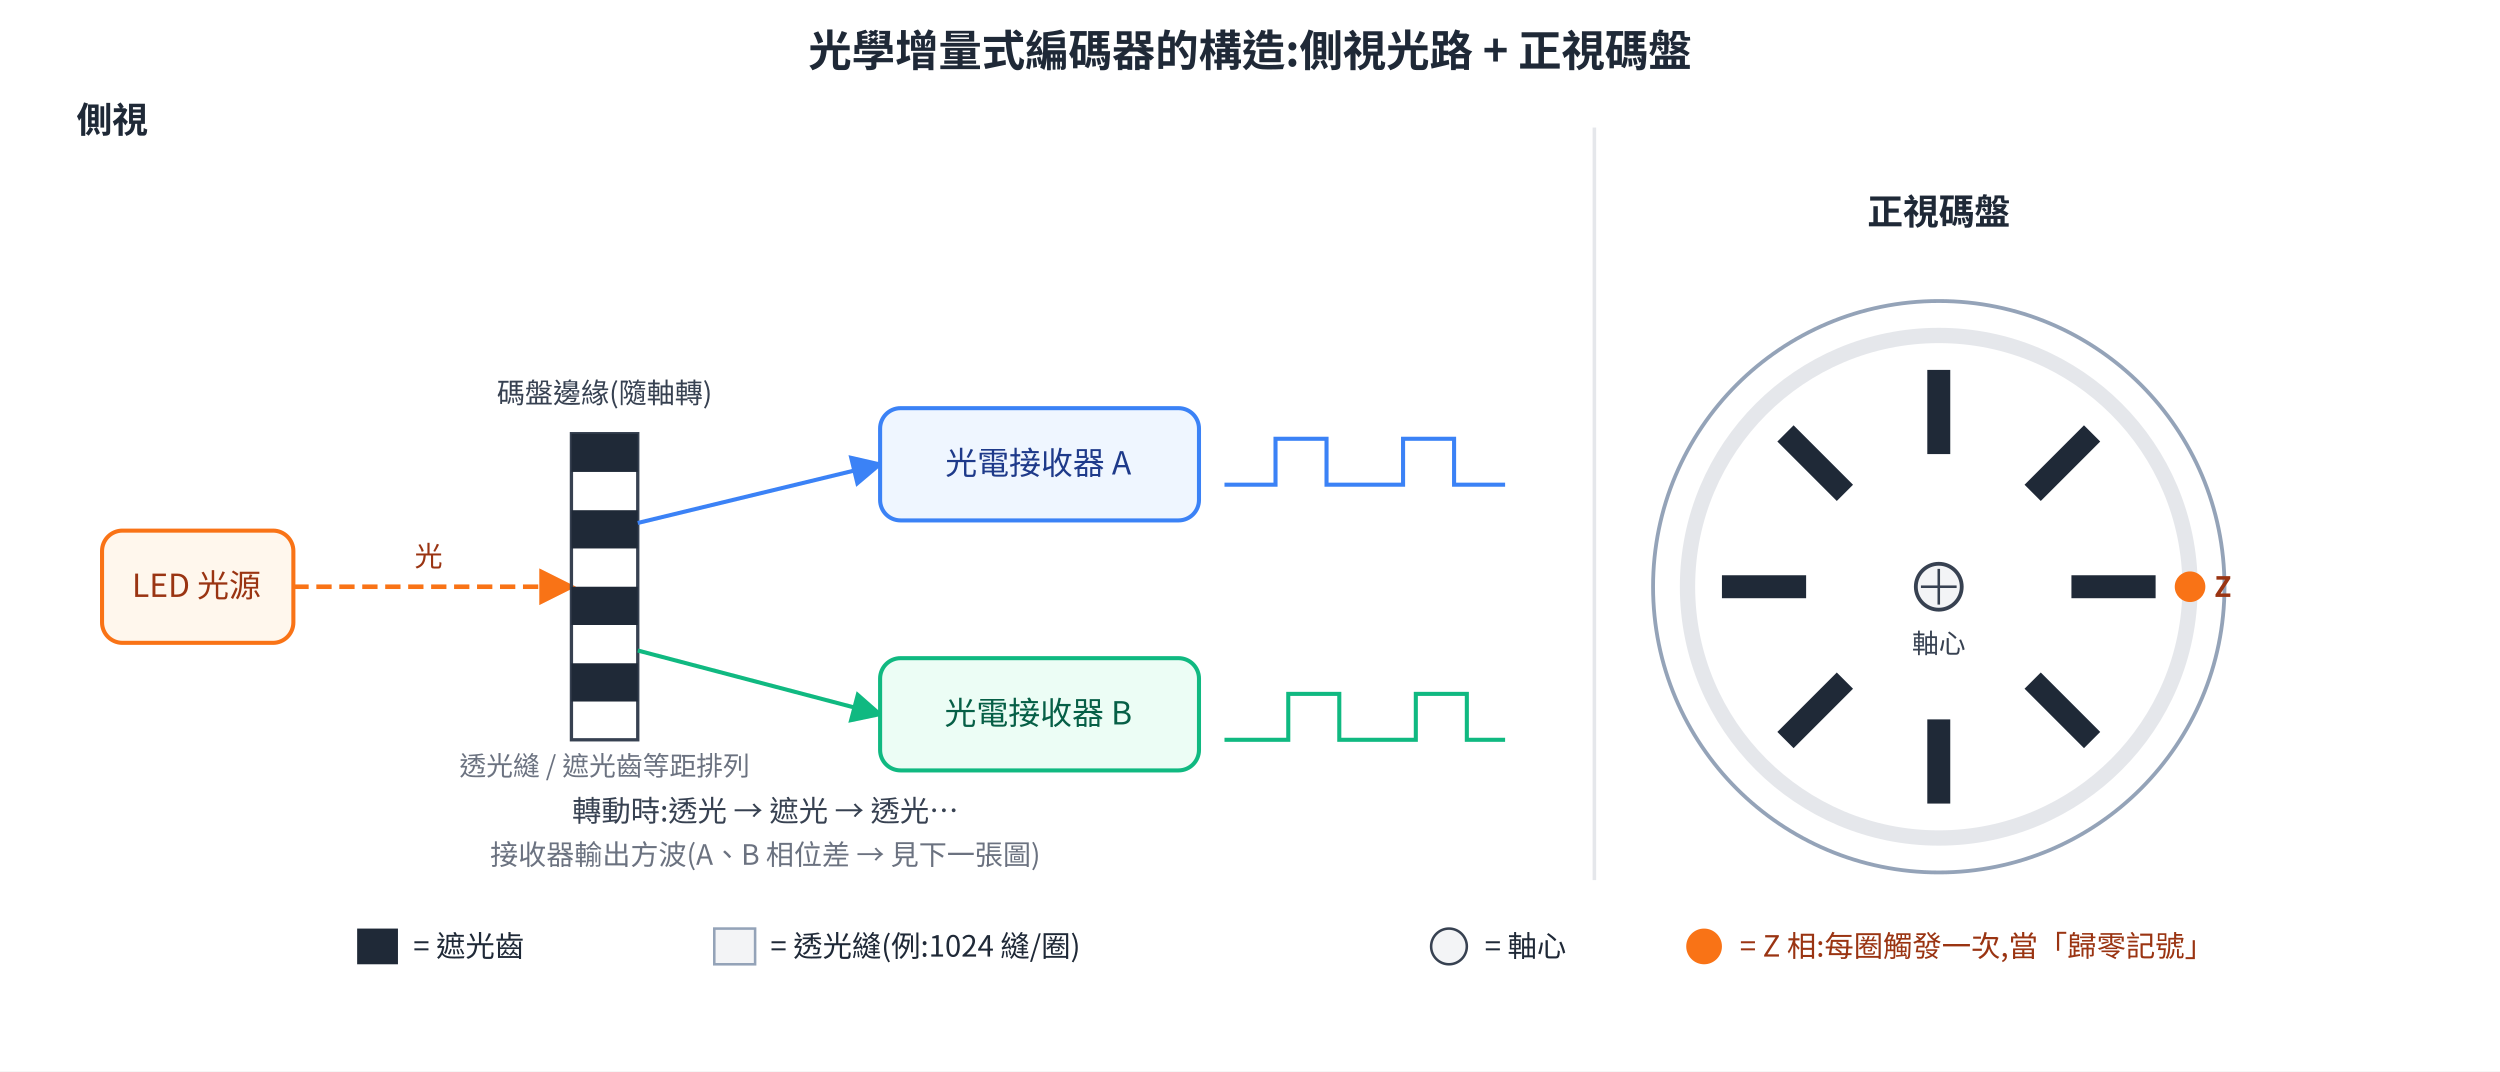
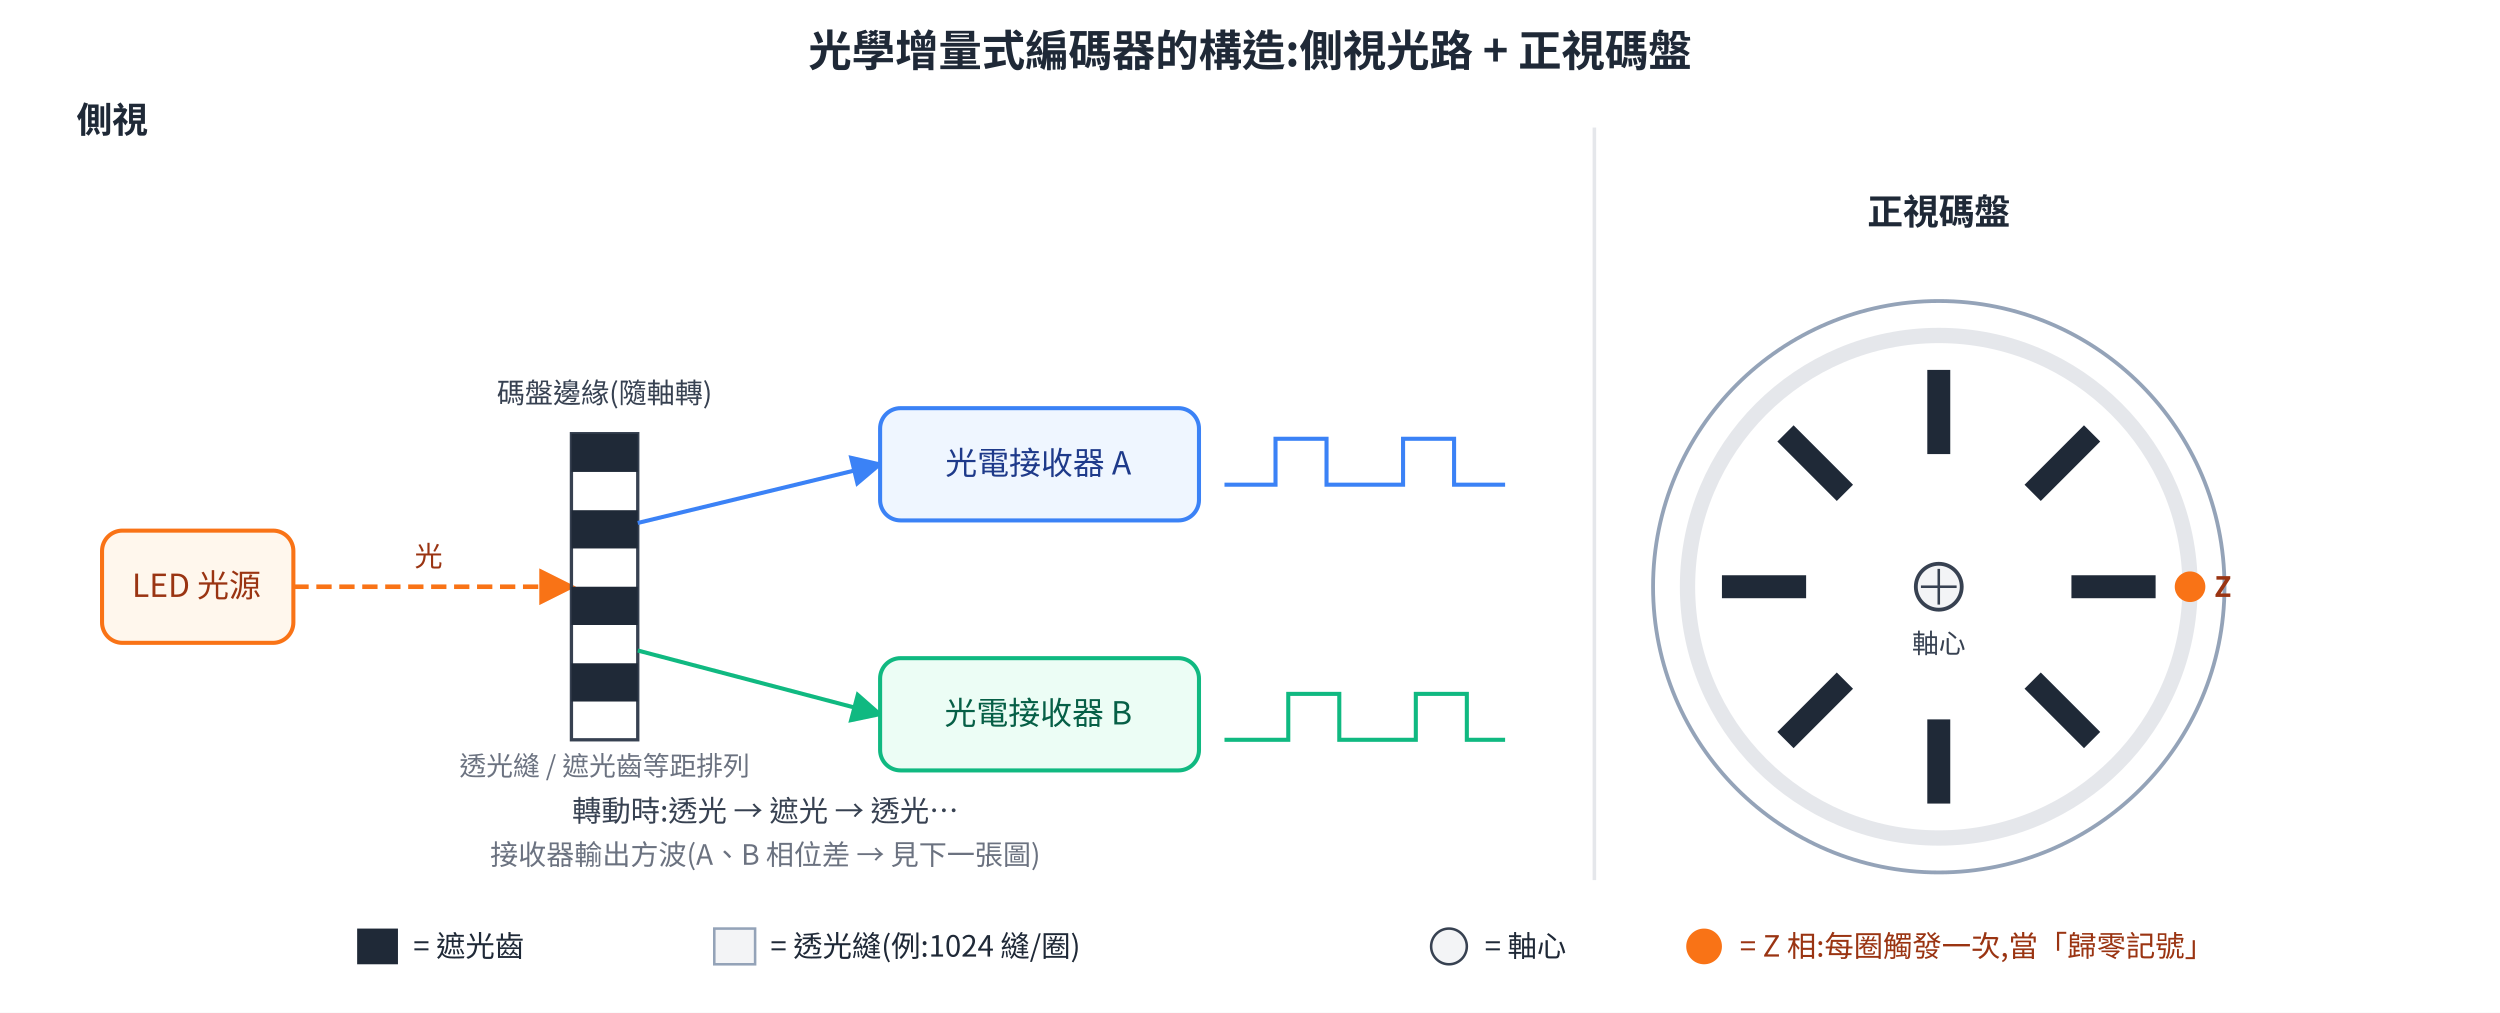
- <svg xmlns="http://www.w3.org/2000/svg" viewBox="0 0 980 420" font-family="'Noto Sans CJK TC','PingFang TC','Microsoft JhengHei',sans-serif">
+ <svg xmlns="http://www.w3.org/2000/svg" viewBox="0 0 980 397" font-family="'Noto Sans CJK TC','PingFang TC','Microsoft JhengHei',sans-serif">
  <defs>
    <marker id="od1" markerWidth="11" markerHeight="11" refX="7" refY="4" orient="auto">
      <path d="M0,0 L8,4 L0,8 Z" fill="#F97316" />
    </marker>
    <marker id="od2" markerWidth="11" markerHeight="11" refX="7" refY="4" orient="auto">
      <path d="M0,0 L8,4 L0,8 Z" fill="#3B82F6" />
    </marker>
    <marker id="od3" markerWidth="11" markerHeight="11" refX="7" refY="4" orient="auto">
      <path d="M0,0 L8,4 L0,8 Z" fill="#10B981" />
    </marker>
  </defs>
-   <rect width="980" height="420" fill="#ffffff" />
+   <rect width="980" height="397" fill="#ffffff" />
  <text x="490" y="26" text-anchor="middle" font-size="17" font-weight="700" fill="#1F2937">光學增量式編碼器的構造:側視光路 + 正視碼盤</text>
  <line x1="625" y1="50" x2="625" y2="345" stroke="#E5E7EB" stroke-width="1.4" />
  <text x="30" y="52" font-size="14" font-weight="700" fill="#1F2937">側視</text>
  <rect x="40" y="208" width="75" height="44" rx="8" fill="#FFF7ED" stroke="#F97316" stroke-width="1.6" />
  <text x="77" y="234" text-anchor="middle" font-size="12.5" fill="#9A3412">LED 光源</text>
  <line x1="115" y1="230" x2="224" y2="230" stroke="#F97316" stroke-width="1.8" stroke-dasharray="6 3" marker-end="url(#od1)" />
  <text x="168" y="222" text-anchor="middle" font-size="11" fill="#9A3412">光</text>
  <rect x="224" y="170" width="26" height="120" fill="none" stroke="#374151" stroke-width="1.3" />
  <rect x="224" y="170" width="26" height="15" fill="#1F2937" />
  <rect x="224" y="200" width="26" height="15" fill="#1F2937" />
  <rect x="224" y="230" width="26" height="15" fill="#1F2937" />
  <rect x="224" y="260" width="26" height="15" fill="#1F2937" />
  <text x="237" y="158" text-anchor="middle" font-size="11" fill="#374151">碼盤邊緣(隨軸轉)</text>
  <text x="237" y="304" text-anchor="middle" font-size="10.5" fill="#6B7280">透光縫 / 遮光齒等距排列</text>
  <line x1="250" y1="205" x2="345" y2="182" stroke="#3B82F6" stroke-width="1.6" marker-end="url(#od2)" />
  <rect x="345" y="160" width="125" height="44" rx="8" fill="#EFF6FF" stroke="#3B82F6" stroke-width="1.6" />
  <text x="407" y="186" text-anchor="middle" font-size="12.5" fill="#1E3A8A">光電接收器 A</text>
  <line x1="250" y1="255" x2="345" y2="280" stroke="#10B981" stroke-width="1.6" marker-end="url(#od3)" />
  <rect x="345" y="258" width="125" height="44" rx="8" fill="#ECFDF5" stroke="#10B981" stroke-width="1.6" />
  <text x="407" y="284" text-anchor="middle" font-size="12.5" fill="#065F46">光電接收器 B</text>
  <polyline points="480,190 500,190 500,172 520,172 520,190 550,190 550,172 570,172 570,190 590,190" fill="none" stroke="#3B82F6" stroke-width="1.6" />
  <polyline points="480,290 505,290 505,272 525,272 525,290 555,290 555,272 575,272 575,290 590,290" fill="none" stroke="#10B981" stroke-width="1.6" />
  <text x="300" y="322" text-anchor="middle" font-size="11.5" fill="#374151">轉動時:透光 → 遮光 → 透光…</text>
  <text x="300" y="339" text-anchor="middle" font-size="11" fill="#6B7280">接收器輸出方波(A、B 相位差 → 見下一張圖)</text>
  <text x="760" y="88" text-anchor="middle" font-size="14" font-weight="700" fill="#1F2937">正視碼盤</text>
  <circle cx="760" cy="230" r="112" fill="none" stroke="#94A3B8" stroke-width="1.5" />
  <circle cx="760" cy="230" r="98.5" fill="none" stroke="#E5E7EB" stroke-width="6" />
  <circle cx="858.5" cy="230" r="6" fill="#F97316" />
  <text x="868" y="234" font-size="11" font-weight="700" fill="#9A3412">Z</text>
  <g stroke="#1F2937" stroke-width="9" stroke-linecap="butt">
    <line x1="812" y1="230" x2="845" y2="230" />
    <line x1="796.8" y1="266.8" x2="820.1" y2="290.1" />
    <line x1="760" y1="282" x2="760" y2="315" />
    <line x1="723.2" y1="266.8" x2="699.9" y2="290.1" />
    <line x1="708" y1="230" x2="675" y2="230" />
    <line x1="723.2" y1="193.2" x2="699.9" y2="169.9" />
    <line x1="760" y1="178" x2="760" y2="145" />
    <line x1="796.8" y1="193.2" x2="820.1" y2="169.9" />
  </g>
  <circle cx="760" cy="230" r="9" fill="#F3F4F6" stroke="#374151" stroke-width="1.5" />
  <line x1="753" y1="230" x2="767" y2="230" stroke="#374151" stroke-width="1" />
  <line x1="760" y1="223" x2="760" y2="237" stroke="#374151" stroke-width="1" />
  <text x="760" y="256" text-anchor="middle" font-size="10.5" fill="#374151">軸心</text>
  <rect x="140" y="364" width="16" height="14" fill="#1F2937" />
  <text x="162" y="375" font-size="11.5" fill="#1F2937">= 遮光齒</text>
  <rect x="280" y="364" width="16" height="14" fill="#F3F4F6" stroke="#94A3B8" />
  <text x="302" y="375" font-size="11.5" fill="#1F2937">= 透光縫(例:1024 縫/圈)</text>
  <circle cx="568" cy="371" r="7" fill="#F3F4F6" stroke="#374151" />
  <text x="582" y="375" font-size="11.5" fill="#1F2937">= 軸心</text>
  <circle cx="668" cy="371" r="7" fill="#F97316" />
  <text x="682" y="375" font-size="11.5" fill="#9A3412">= Z 相:每圈觸發一次,當「歸零記號」</text>
</svg>
